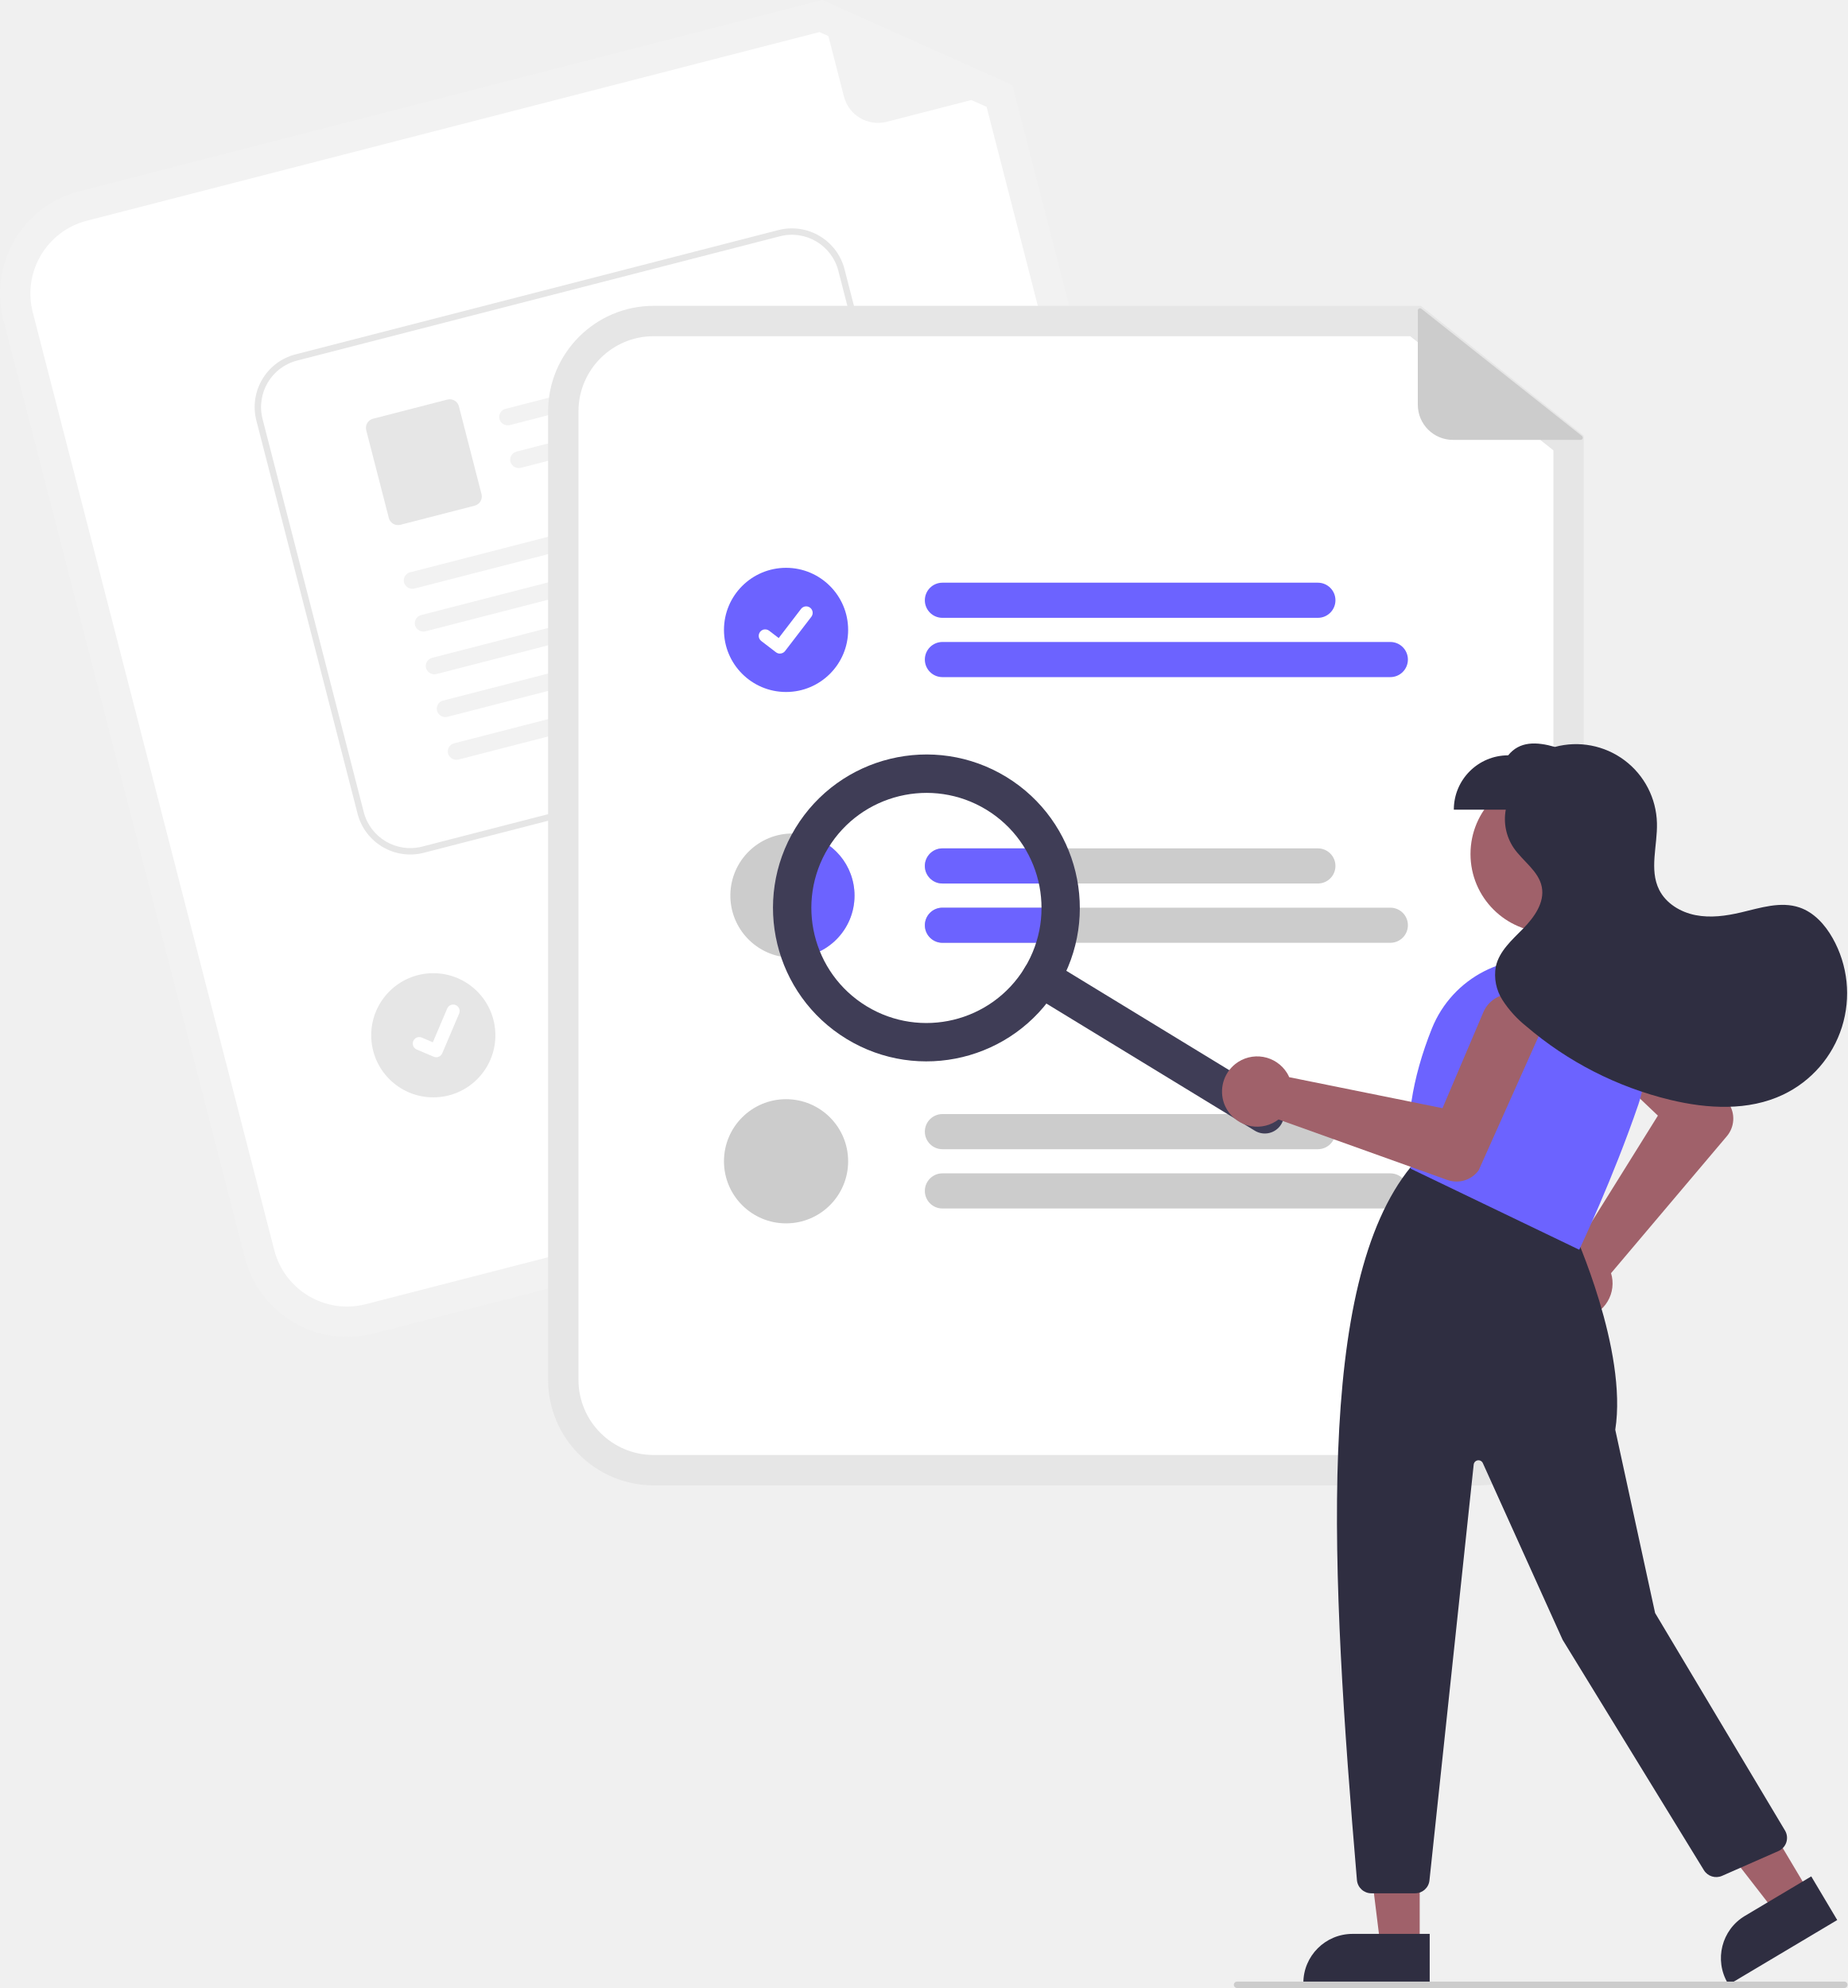
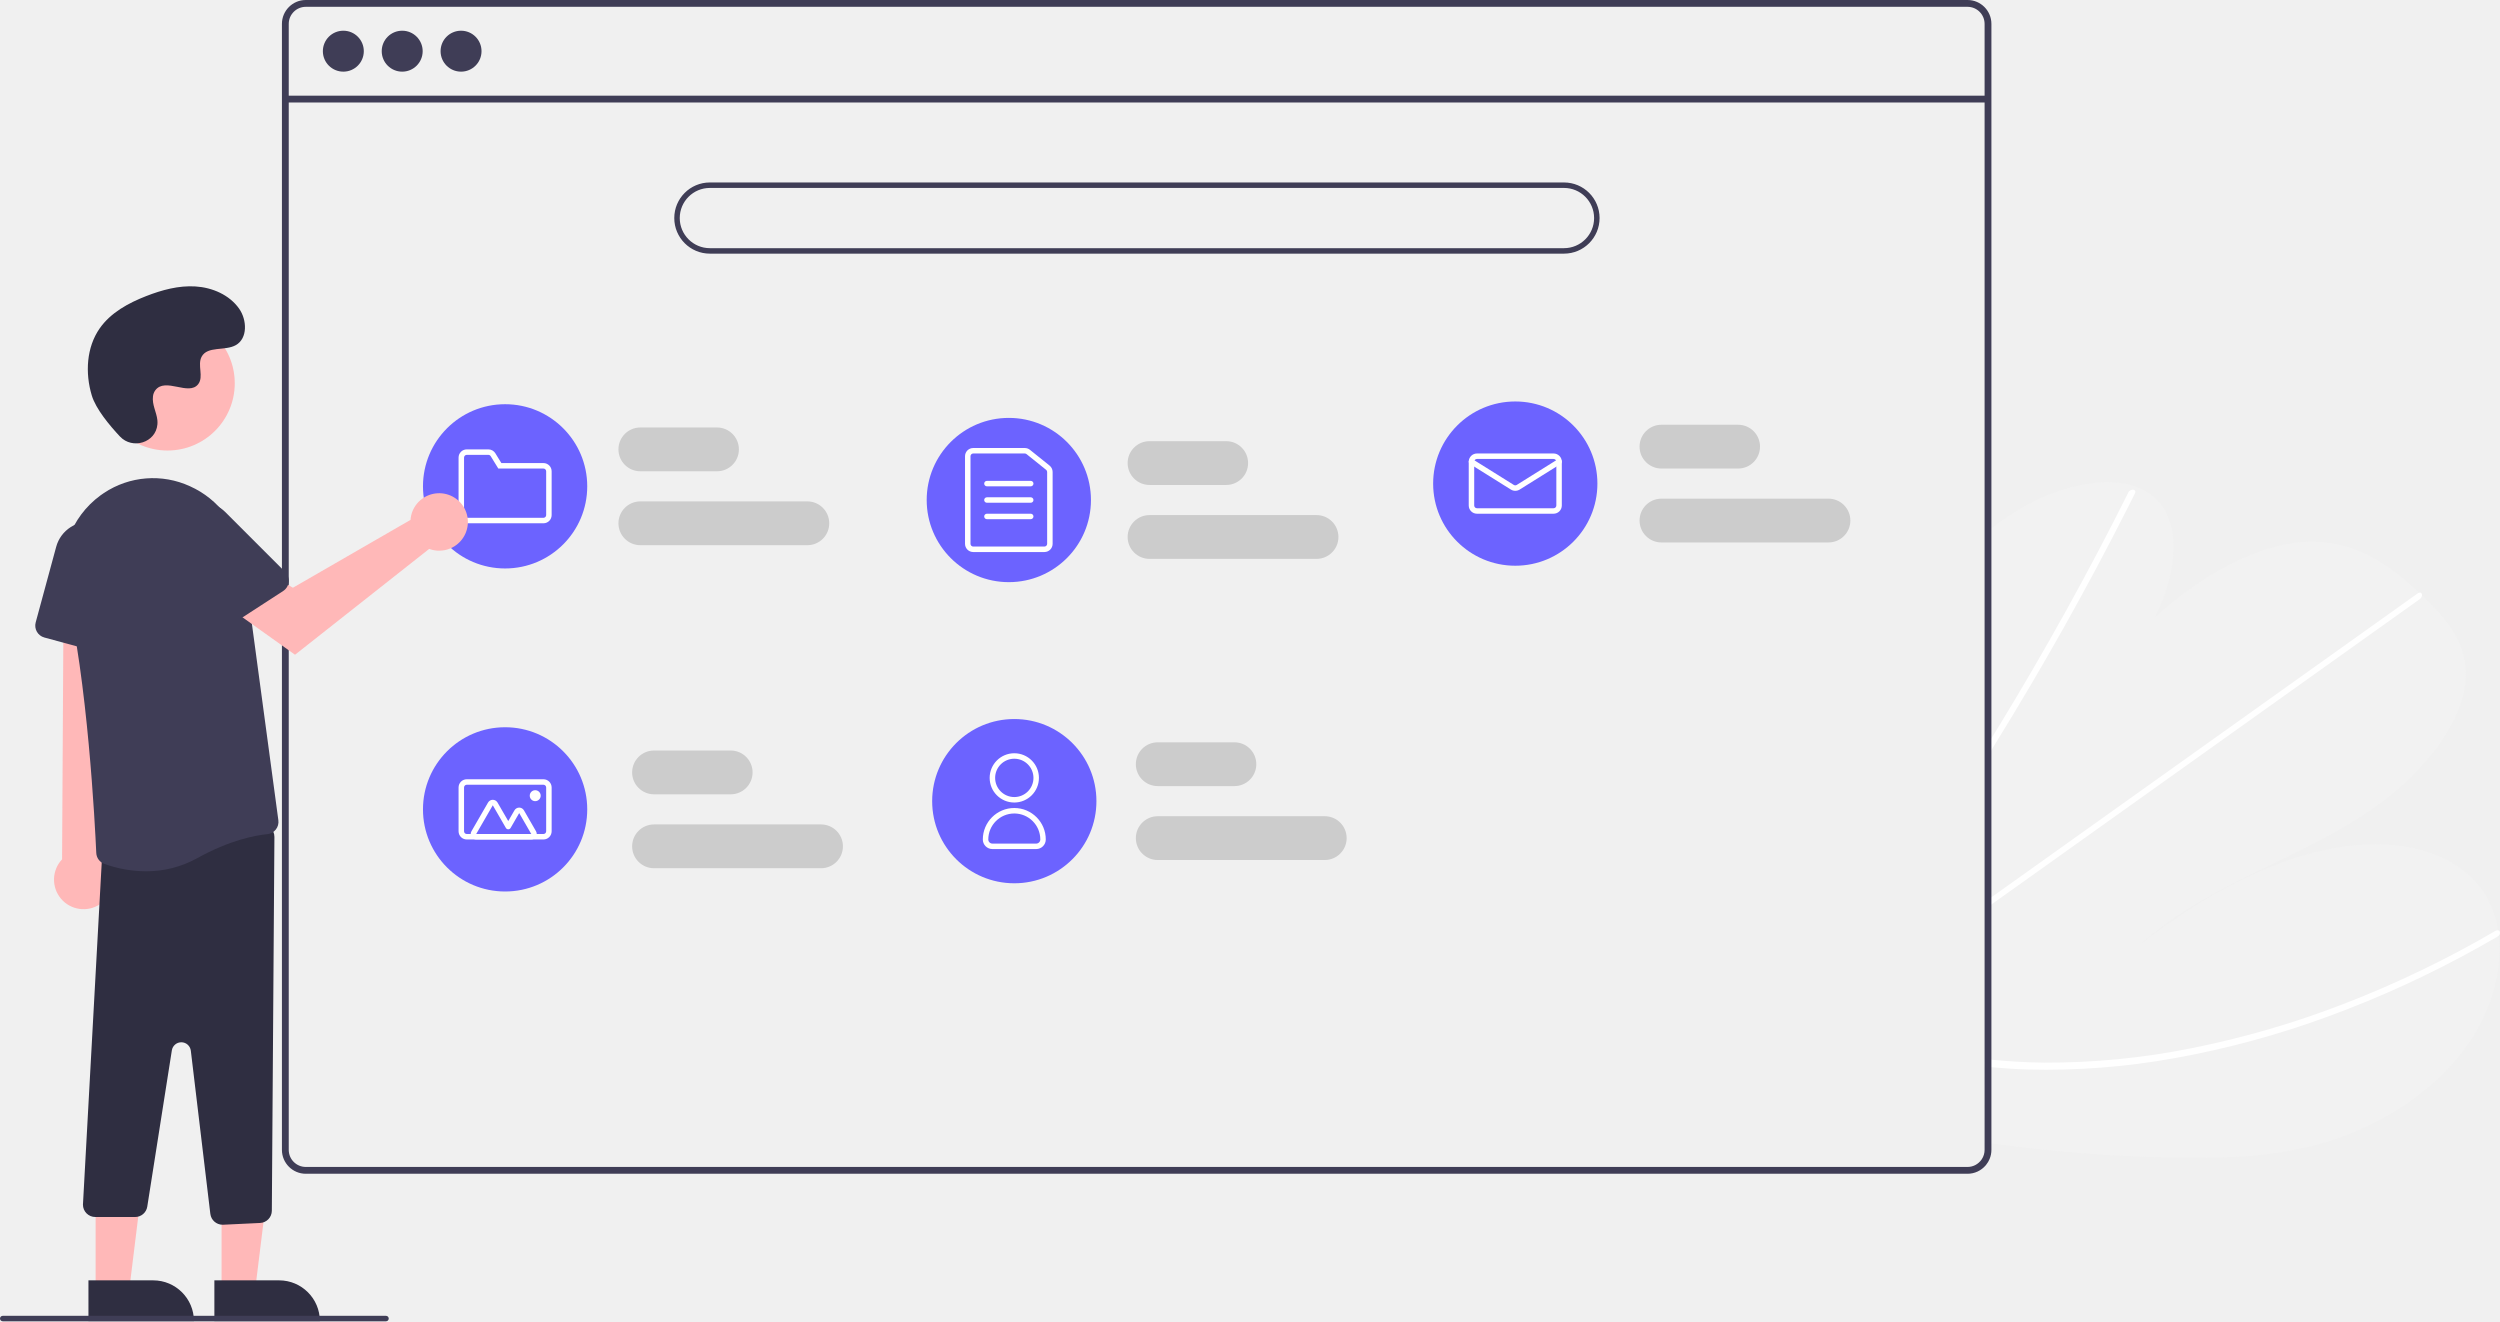
- <svg xmlns="http://www.w3.org/2000/svg" id="b97bb7d6-95f0-447b-bc12-1d70469e6c4d" data-name="Layer 1" width="578.001" height="621.926" viewBox="0 0 578.001 621.926">
-   <path d="M677.642,491.897l-249.849,64.339a33.037,33.037,0,0,1-40.187-23.728L312.046,239.081a33.037,33.037,0,0,1,23.728-40.187l232.444-59.857L627.712,165.671l73.658,286.039A33.037,33.037,0,0,1,677.642,491.897Z" transform="translate(-310.9993 -139.0372)" fill="#f2f2f2" />
-   <path d="M338.143,208.094a23.527,23.527,0,0,0-16.897,28.618l75.561,293.427a23.527,23.527,0,0,0,28.618,16.897l249.849-64.339a23.527,23.527,0,0,0,16.897-28.618l-72.517-281.607-52.285-23.406Z" transform="translate(-310.9993 -139.0372)" fill="#fff" />
-   <path d="M627.077,167.185l-38.667,9.957a10.991,10.991,0,0,1-13.384-7.903L567.671,140.68a.687.687,0,0,1,.944-.799l58.57,26.011A.687.687,0,0,1,627.077,167.185Z" transform="translate(-310.9993 -139.0372)" fill="#f2f2f2" />
-   <path d="M606.734,417.765,492.982,447.058a5.495,5.495,0,0,1-2.741-10.644L603.994,407.122a5.495,5.495,0,1,1,2.741,10.644Z" transform="translate(-310.9993 -139.0372)" fill="#ccc" />
-   <path d="M633.312,430.073l-135.705,34.946A5.495,5.495,0,0,1,494.866,454.375l135.705-34.946a5.495,5.495,0,0,1,2.741,10.644Z" transform="translate(-310.9993 -139.0372)" fill="#ccc" />
-   <circle id="a597741b-ffcf-4aba-98b0-6652ef5d57c9" data-name="Ellipse 44" cx="135.555" cy="323.878" r="19.423" fill="#e6e6e6" />
-   <path d="M594.639,366.934,443.564,405.823A17.019,17.019,0,0,1,422.863,393.597l-31.66-122.99a17.019,17.019,0,0,1,12.225-20.701l151.075-38.889a17.019,17.019,0,0,1,20.701,12.225l31.66,122.99A17.019,17.019,0,0,1,594.639,366.934Z" transform="translate(-310.9993 -139.0372)" fill="#fff" />
-   <path d="M594.639,366.934,443.564,405.823A17.019,17.019,0,0,1,422.863,393.597l-31.66-122.99a17.019,17.019,0,0,1,12.225-20.701l151.075-38.889a17.019,17.019,0,0,1,20.701,12.225l31.66,122.99A17.019,17.019,0,0,1,594.639,366.934ZM403.927,251.842a15.017,15.017,0,0,0-10.787,18.266l31.66,122.99a15.017,15.017,0,0,0,18.266,10.787l151.075-38.889a15.017,15.017,0,0,0,10.787-18.266L573.268,223.74a15.017,15.017,0,0,0-18.266-10.787Z" transform="translate(-310.9993 -139.0372)" fill="#e6e6e6" />
-   <path id="b056fd3f-f1a0-44f0-b006-deff0bee637d" data-name="Path 411" d="M546.839,252.371l-76.246,19.627a2.731,2.731,0,0,1-3.308-1.719,2.631,2.631,0,0,1,1.853-3.339l77.613-19.979c3.135,1.589,2.31,4.838.087,5.41Z" transform="translate(-310.9993 -139.0372)" fill="#f2f2f2" />
-   <path id="f1ea6668-a825-428d-96fe-a2c4e1b5a672" data-name="Path 412" d="M550.282,265.745l-76.246,19.627A2.731,2.731,0,0,1,470.728,283.653a2.631,2.631,0,0,1,1.853-3.339l77.613-19.979c3.135,1.589,2.31,4.838.087,5.41Z" transform="translate(-310.9993 -139.0372)" fill="#f2f2f2" />
-   <path id="ee9aa382-a9c9-40d0-8ed3-22ec2dd616d6" data-name="Path 413" d="M459.514,297.229l-23.269,5.99a2.962,2.962,0,0,1-3.603-2.128l-7.069-27.46a2.962,2.962,0,0,1,2.128-3.603l23.269-5.99a2.963,2.963,0,0,1,3.603,2.128l7.069,27.46a2.962,2.962,0,0,1-2.128,3.603Z" transform="translate(-310.9993 -139.0372)" fill="#e6e6e6" />
-   <path id="be954d2b-d8b8-4d26-80a0-a319e99a4b10" data-name="Path 414" d="M557.109,293.185,440.744,323.139a2.731,2.731,0,0,1-3.308-1.719,2.631,2.631,0,0,1,1.853-3.339L557.022,287.775c3.135,1.589,2.31,4.838.087,5.41Z" transform="translate(-310.9993 -139.0372)" fill="#f2f2f2" />
-   <path id="baaae9e4-1b4d-40c2-8a9d-f2abb078b489" data-name="Path 415" d="M560.553,306.563,444.188,336.517a2.731,2.731,0,0,1-3.308-1.719,2.631,2.631,0,0,1,1.853-3.339l117.733-30.306c3.135,1.589,2.31,4.838.087,5.41Z" transform="translate(-310.9993 -139.0372)" fill="#f2f2f2" />
-   <path id="a91bf4c9-37f6-4391-92ed-1882bd0ce21c" data-name="Path 416" d="M563.994,319.932,447.63,349.886a2.731,2.731,0,0,1-3.308-1.719,2.631,2.631,0,0,1,1.853-3.339l117.733-30.306c3.135,1.589,2.31,4.838.087,5.41Z" transform="translate(-310.9993 -139.0372)" fill="#f2f2f2" />
-   <path id="efb98e07-468b-4c85-9a64-ee4cc5493d6f" data-name="Path 417" d="M567.438,333.309,451.073,363.263a2.731,2.731,0,0,1-3.308-1.719,2.631,2.631,0,0,1,1.853-3.339L567.351,327.899c3.135,1.589,2.31,4.838.087,5.41Z" transform="translate(-310.9993 -139.0372)" fill="#f2f2f2" />
-   <path id="aeb1db98-32e5-40b8-ab89-fdad6a3263dc" data-name="Path 418" d="M570.879,346.679,454.515,376.633a2.731,2.731,0,0,1-3.308-1.719,2.631,2.631,0,0,1,1.853-3.339l117.733-30.306c3.135,1.589,2.31,4.838.087,5.41Z" transform="translate(-310.9993 -139.0372)" fill="#f2f2f2" />
-   <path id="be265de5-288f-49a7-867d-c42e7cdbf4db" data-name="Path 395" d="M447.987,469.723a2.014,2.014,0,0,1-1.274-.088l-.025-.01L441.397,467.382a2.029,2.029,0,1,1,1.587-3.734l3.429,1.458,4.493-10.569a2.028,2.028,0,0,1,2.659-1.073l.001 0-.027.069.028-.069a2.03,2.03,0,0,1,1.072,2.66l-5.286,12.427a2.029,2.029,0,0,1-1.365,1.168Z" transform="translate(-310.9993 -139.0372)" fill="#fff" />
-   <path d="M773.475,603.715h-258a33.037,33.037,0,0,1-33-33v-303a33.037,33.037,0,0,1,33-33H755.501l50.973,40.629V570.715A33.037,33.037,0,0,1,773.475,603.715Z" transform="translate(-310.9993 -139.0372)" fill="#e6e6e6" />
-   <path d="M515.474,244.215a23.527,23.527,0,0,0-23.5,23.5v303a23.527,23.527,0,0,0,23.5,23.5h258a23.527,23.527,0,0,0,23.5-23.5V279.92l-44.796-35.706Z" transform="translate(-310.9993 -139.0372)" fill="#fff" />
-   <path d="M723.294,332.319H605.83a5.495,5.495,0,0,1,0-10.991H723.294a5.495,5.495,0,1,1,0,10.991Z" transform="translate(-310.9993 -139.0372)" fill="#6c63ff" />
-   <path d="M745.962,350.866H605.83a5.495,5.495,0,0,1,0-10.991H745.962a5.495,5.495,0,1,1,0,10.991Z" transform="translate(-310.9993 -139.0372)" fill="#6c63ff" />
-   <path d="M723.294,404.443h-117.46a5.495,5.495,0,1,0,0,10.99h117.46a5.495,5.495,0,0,0,0-10.99Z" transform="translate(-310.9993 -139.0372)" fill="#ccc" />
-   <path d="M745.964,422.993H605.834a5.495,5.495,0,1,0,0,10.99H745.964a5.495,5.495,0,0,0,0-10.99Z" transform="translate(-310.9993 -139.0372)" fill="#ccc" />
-   <path d="M723.294,498.554H605.83a5.495,5.495,0,0,1,0-10.991H723.294a5.495,5.495,0,1,1,0,10.991Z" transform="translate(-310.9993 -139.0372)" fill="#ccc" />
-   <path d="M745.962,517.101H605.83a5.495,5.495,0,0,1,0-10.991H745.962a5.495,5.495,0,1,1,0,10.991Z" transform="translate(-310.9993 -139.0372)" fill="#ccc" />
-   <circle id="abdb8e2f-a218-463c-85f4-c869fef49971" data-name="Ellipse 44" cx="245.916" cy="197.06" r="19.423" fill="#6c63ff" />
-   <path id="ba7dbbd6-0052-44b1-a552-47a8298b8d3e" data-name="Path 395" d="M554.99,343.506a2.014,2.014,0,0,1-1.212-.403l-.022-.016-4.565-3.492a2.029,2.029,0,1,1,2.468-3.22l2.957,2.267,6.987-9.115a2.028,2.028,0,0,1,2.843-.376l.001 0-.043.06.045-.06a2.03,2.03,0,0,1,.375,2.843l-8.218,10.716a2.029,2.029,0,0,1-1.613.791Z" transform="translate(-310.9993 -139.0372)" fill="#fff" />
-   <path d="M578.334,419.213a19.423,19.423,0,0,1-19.42,19.43,4.176,4.176,0,0,1-.5-.02,19.422,19.422,0,1,1,19.92-19.41Z" transform="translate(-310.9993 -139.0372)" fill="#ccc" />
-   <circle id="e4a71040-498e-4958-ad41-c2d79154b8f7" data-name="Ellipse 44" cx="245.916" cy="363.295" r="19.423" fill="#ccc" />
-   <path d="M805.482,276.651h-39.929a10.991,10.991,0,0,1-10.991-10.991v-29.491a.687.687,0,0,1,1.113-.538l50.233,39.795A.687.687,0,0,1,805.482,276.651Z" transform="translate(-310.9993 -139.0372)" fill="#ccc" />
-   <path d="M578.334,419.213a19.423,19.423,0,0,1-19.42,19.43,4.176,4.176,0,0,1-.5-.02,42.051,42.051,0,0,1,3.77-38.56A19.433,19.433,0,0,1,578.334,419.213Z" transform="translate(-310.9993 -139.0372)" fill="#6c63ff" />
-   <path d="M600.334,409.943a5.51,5.51,0,0,1,5.5-5.5h29.27a41.573,41.573,0,0,1,3.61,10.99H605.834A5.501,5.501,0,0,1,600.334,409.943Z" transform="translate(-310.9993 -139.0372)" fill="#6c63ff" />
-   <path d="M639.394,422.993a41.924,41.924,0,0,1-1.46,10.99h-32.1a5.495,5.495,0,1,1,0-10.99Z" transform="translate(-310.9993 -139.0372)" fill="#6c63ff" />
-   <path d="M711.816,490.77a6,6,0,0,1-8.247,1.998l-70.005-42.7a6,6,0,0,1,6.249-10.245l70.005,42.7A6,6,0,0,1,711.816,490.77Z" transform="translate(-310.9993 -139.0372)" fill="#3f3d56" />
-   <path d="M641.811,448.07a48,48,0,1,1-15.983-65.974A48.054,48.054,0,0,1,641.811,448.07Zm-71.712-43.742a36,36,0,1,0,49.48-11.987A36.041,36.041,0,0,0,570.099,404.328Z" transform="translate(-310.9993 -139.0372)" fill="#3f3d56" />
-   <circle cx="484.603" cy="267.173" r="24.561" fill="#a0616a" />
-   <path d="M794.015,543.901a11.002,11.002,0,0,1,8.323-14.151,10.468,10.468,0,0,1,1.459-.18l25.872-41.523L806.036,465.58a9.432,9.432,0,1,1,13.121-13.553L851.786,484.201l.066.08a8.545,8.545,0,0,1-.594,10.185l-36.25,42.873a10.301,10.301,0,0,1,.27,1.046,11.003,11.003,0,0,1-9.875,13.116q-.468.041-.932.041A11.037,11.037,0,0,1,794.015,543.901Z" transform="translate(-310.9993 -139.0372)" fill="#a0616a" />
-   <polygon points="444.151 609.001 431.891 609 426.059 561.712 444.153 561.713 444.151 609.001" fill="#a0616a" />
-   <path d="M758.277,759.922l-39.531-.001v-.5a15.386,15.386,0,0,1,15.386-15.386h.001l24.144.001Z" transform="translate(-310.9993 -139.0372)" fill="#2f2e41" />
-   <polygon points="566.007 592.05 555.473 598.322 526.268 560.676 541.815 551.419 566.007 592.05" fill="#a0616a" />
-   <path d="M885.772,739.699l-33.966,20.223-.256-.43a15.386,15.386,0,0,1,5.348-21.092l.001-.001,20.745-12.352Z" transform="translate(-310.9993 -139.0372)" fill="#2f2e41" />
-   <path d="M735.512,727.213c-8.213-96.706-13.099-186.545,16.924-223.193l.232-.284,50.526,20.211.083.181c.17.371,16.974,37.333,13.054,62.194L828.794,643.649l40.636,68.041A4.501,4.501,0,0,1,867.379,718.118l-17.659,7.77a4.521,4.521,0,0,1-5.648-1.766l-44.204-72.08-24.968-55.286a1.5,1.5,0,0,0-2.859.459L758.201,727.311a4.492,4.492,0,0,1-4.475,4.024H739.998A4.53,4.53,0,0,1,735.512,727.213Z" transform="translate(-310.9993 -139.0372)" fill="#2f2e41" />
-   <path d="M752.606,504.786l-.241-.115-.038-.265c-1.887-13.21.347-27.888,6.64-43.625a34.636,34.636,0,0,1,40.202-20.743h0a34.594,34.594,0,0,1,22.061,16.964,34.221,34.221,0,0,1,2.373,27.425c-7.934,23.2-18.226,44.907-18.329,45.124l-.216.453Z" transform="translate(-310.9993 -139.0372)" fill="#6c63ff" />
-   <path d="M697.48,471.883A11.002,11.002,0,0,1,713.65,474.722a10.469,10.469,0,0,1,.679,1.304l47.954,9.692,12.768-30.004a9.432,9.432,0,1,1,17.289,7.544l-18.71,41.83-.052.09a8.545,8.545,0,0,1-9.748,3.01L710.978,489.247a10.303,10.303,0,0,1-.885.619,11.003,11.003,0,0,1-15.744-4.657q-.202-.424-.365-.859A11.037,11.037,0,0,1,697.48,471.883Z" transform="translate(-310.9993 -139.0372)" fill="#a0616a" />
-   <path d="M884.331,432.512c-2.366-4.192-5.812-8.031-10.369-9.581-5.885-2.001-12.257.13-18.307,1.552-4.662,1.096-9.532,1.767-14.23.842-4.698-.925-9.23-3.659-11.368-7.944-3.145-6.304-.496-13.821-.687-20.863a25.334,25.334,0,0,0-31.923-23.811c-5.793-1.672-11.039-1.827-14.623,2.627a17,17,0,0,0-17,17h16.255a16.15,16.15,0,0,0,2.454,11.931c2.87,4.216,7.859,7.266,8.82,12.274.931,4.854-2.368,9.459-5.829,12.987-3.46,3.528-7.475,7.024-8.556,11.846a14.689,14.689,0,0,0,2.104,10.565,34.403,34.403,0,0,0,7.386,8.136,108.402,108.402,0,0,0,45.038,23.04c11.704,2.818,24.506,3.548,35.371-1.635a35.126,35.126,0,0,0,15.465-48.967Z" transform="translate(-310.9993 -139.0372)" fill="#2f2e41" />
-   <path d="M888.001,760.963h-190a1,1,0,0,1,0-2h190a1,1,0,0,1,0,2Z" transform="translate(-310.9993 -139.0372)" fill="#ccc" />
+ <svg xmlns="http://www.w3.org/2000/svg" id="aaba0e37-9041-4e47-99c0-3bc98a69ed5f" data-name="Layer 1" width="913.214" height="482.652" viewBox="0 0 913.214 482.652">
+   <path d="M942.032,631.563a554.592,554.592,0,0,1-71.262-5.228c-.829-.115-1.659-.239-2.488-.354l1.248-223.276c.824-.656,1.657-1.301,2.501-1.926,2.792-2.085,5.663-4.038,8.633-5.832,14.308-8.62,31.061-12.567,42.619-8.612l.18.071a20.281,20.281,0,0,1,6.878,3.958c10.15,9.017,8.458,27.248.265,43.792,16.243-14.839,36.739-26.655,55.035-27.553,17.845-.88,30.593,8.451,41.427,18.572.358.332.706.664,1.054.996.179.161.348.332.527.493,8.256,7.896,16.395,17.102,15.41,30.427-1.082,14.614-13.322,30.816-27.586,42.177-14.254,11.36-30.446,18.91-46.249,26.562-15.793,7.662-31.99,15.951-45.489,28.246,21.063-16.653,45.029-30.079,68.337-35.039s45.694-.595,56.671,14.247a34.713,34.713,0,0,1,6.135,15.205c.106.64.193,1.291.269,1.951,1.563,13.739-3.188,30.143-14.547,44.1-12.506,15.37-31.046,26.027-48.646,31.329C975.355,631.169,958.412,631.735,942.032,631.563Z" transform="translate(-143.393 -208.674)" fill="#f2f2f2" />
+   <path d="M869.068,485.483l.024-4.269q1.271-2.033,2.513-4.086c.535-.847,1.05-1.704,1.574-2.562q12.974-21.243,24.889-42.751,11.925-21.489,22.752-43.194a1.789,1.789,0,0,1,2.046-1.029.516.516,0,0,1,.15.071c.379.202.536.653.213,1.311-.89,1.775-1.78,3.56-2.69,5.335q-11.012,21.764-23.123,43.342-12.106,21.563-25.28,42.879c-.182.299-.373.598-.555.897C870.743,482.782,869.905,484.128,869.068,485.483Z" transform="translate(-143.393 -208.674)" fill="#fff" />
+   <path d="M868.76,540.532l.015-2.64c.833-.595,1.667-1.181,2.5-1.776q29.428-20.985,58.855-41.962,48.178-34.351,96.355-68.682a1.7,1.7,0,0,1,.582-.297c.711-.196,1.128.327,1.054.996a2.006,2.006,0,0,1-.888,1.395q-27.018,19.259-54.016,38.509-47.937,34.173-95.863,68.336c-2.028,1.449-4.066,2.897-6.094,4.346C870.427,539.352,869.593,539.947,868.76,540.532Z" transform="translate(-143.393 -208.674)" fill="#fff" />
+   <path d="M884.092,599.349c-4.449-.135-8.828-.429-13.166-.814q-1.244-.112-2.489-.224l.015-2.77c.829.085,1.659.169,2.489.244,6.267.585,12.605,1.001,19.114,1.057a266.656,266.656,0,0,0,53.75-5.25,334.666,334.666,0,0,0,55.842-16.259,383.494,383.494,0,0,0,55.25-26.601,1.476,1.476,0,0,1,.981-.245c.789.114,1.024,1.165.269,1.951a2.293,2.293,0,0,1-.502.397q-3.296,1.917-6.611,3.763A383.226,383.226,0,0,1,993.591,580.061a333.08,333.08,0,0,1-55.926,15.157A263.074,263.074,0,0,1,884.092,599.349Z" transform="translate(-143.393 -208.674)" fill="#fff" />
+   <path d="M862.096,208.674h-607a8.728,8.728,0,0,0-8.72,8.72V628.714a8.728,8.728,0,0,0,8.72,8.72h607a8.712,8.712,0,0,0,6.63-3.06,2.046,2.046,0,0,0,.19-.24,8.167,8.167,0,0,0,1.25-2.11,8.507,8.507,0,0,0,.66-3.31V217.394A8.73,8.73,0,0,0,862.096,208.674Zm6.24,420.04a6.175,6.175,0,0,1-1.03,3.42,6.446,6.446,0,0,1-2.36,2.12,6.184,6.184,0,0,1-2.85.69h-607a6.238,6.238,0,0,1-6.23-6.23V217.394a6.238,6.238,0,0,1,6.23-6.23h607a6.239,6.239,0,0,1,6.24,6.23Z" transform="translate(-143.393 -208.674)" fill="#3f3d56" />
+   <rect x="104.226" y="34.949" width="621.957" height="2.493" fill="#3f3d56" />
+   <circle cx="125.415" cy="18.696" r="7.478" fill="#3f3d56" />
+   <circle cx="146.916" cy="18.696" r="7.478" fill="#3f3d56" />
+   <circle cx="168.416" cy="18.696" r="7.478" fill="#3f3d56" />
+   <path d="M714.696,301.326h-312a13,13,0,0,1,0-26h312a13,13,0,0,1,0,26Zm-312-24a11,11,0,0,0,0,22h312a11,11,0,0,0,0-22Z" transform="translate(-143.393 -208.674)" fill="#3f3d56" />
+   <path d="M405.302,380.826h-28a8,8,0,0,1,0-16h28a8,8,0,0,1,0,16Z" transform="translate(-143.393 -208.674)" fill="#ccc" />
+   <path d="M438.302,407.826h-61a8,8,0,0,1,0-16h61a8,8,0,0,1,0,16Z" transform="translate(-143.393 -208.674)" fill="#ccc" />
+   <path d="M410.302,498.826h-28a8,8,0,0,1,0-16h28a8,8,0,0,1,0,16Z" transform="translate(-143.393 -208.674)" fill="#ccc" />
+   <path d="M443.302,525.826h-61a8,8,0,0,1,0-16h61a8,8,0,1,1,0,16Z" transform="translate(-143.393 -208.674)" fill="#ccc" />
+   <path d="M594.302,495.826h-28a8,8,0,0,1,0-16h28a8,8,0,0,1,0,16Z" transform="translate(-143.393 -208.674)" fill="#ccc" />
+   <path d="M627.302,522.826h-61a8,8,0,1,1,0-16h61a8,8,0,1,1,0,16Z" transform="translate(-143.393 -208.674)" fill="#ccc" />
+   <path d="M591.302,385.826h-28a8,8,0,0,1,0-16h28a8,8,0,0,1,0,16Z" transform="translate(-143.393 -208.674)" fill="#ccc" />
+   <path d="M624.302,412.826h-61a8,8,0,0,1,0-16h61a8,8,0,0,1,0,16Z" transform="translate(-143.393 -208.674)" fill="#ccc" />
+   <path d="M778.302,379.826h-28a8,8,0,0,1,0-16h28a8,8,0,0,1,0,16Z" transform="translate(-143.393 -208.674)" fill="#ccc" />
+   <path d="M811.302,406.826h-61a8,8,0,0,1,0-16h61a8,8,0,0,1,0,16Z" transform="translate(-143.393 -208.674)" fill="#ccc" />
+   <circle cx="184.508" cy="177.652" r="30" fill="#6c63ff" />
+   <path d="M341.901,399.826h-28a3.003,3.003,0,0,1-3-3v-21a3.003,3.003,0,0,1,3-3h7.882a2.981,2.981,0,0,1,2.555,1.427l2.198,3.573h15.364a3.003,3.003,0,0,1,3,3v16A3.003,3.003,0,0,1,341.901,399.826Zm-28-25a1.001,1.001,0,0,0-1,1v21a1.001,1.001,0,0,0,1,1h28a1.001,1.001,0,0,0,1-1v-16a1.001,1.001,0,0,0-1-1H325.419l-2.784-4.524a.994.994,0,0,0-.852-.476Z" transform="translate(-143.393 -208.674)" fill="#fff" />
+   <circle cx="368.508" cy="182.652" r="30" fill="#6c63ff" />
+   <path d="M524.901,410.326h-26a3.003,3.003,0,0,1-3-3v-32a3.003,3.003,0,0,1,3-3h18.839a3.007,3.007,0,0,1,1.879.662l7.16,5.754a2.984,2.984,0,0,1,1.121,2.338v26.246A3.003,3.003,0,0,1,524.901,410.326Zm-26-36a1.001,1.001,0,0,0-1,1v32a1.001,1.001,0,0,0,1,1h26a1.001,1.001,0,0,0,1-1V381.08a.995.995,0,0,0-.374-.779l-7.161-5.754a1.002,1.002,0,0,0-.626-.22Z" transform="translate(-143.393 -208.674)" fill="#fff" />
+   <path d="M519.901,386.326h-16a1,1,0,0,1,0-2h16a1,1,0,0,1,0,2Z" transform="translate(-143.393 -208.674)" fill="#fff" />
+   <path d="M519.901,392.326h-16a1,1,0,0,1,0-2h16a1,1,0,0,1,0,2Z" transform="translate(-143.393 -208.674)" fill="#fff" />
+   <path d="M519.901,398.326h-16a1,1,0,0,1,0-2h16a1,1,0,0,1,0,2Z" transform="translate(-143.393 -208.674)" fill="#fff" />
+   <circle cx="553.508" cy="176.652" r="30" fill="#6c63ff" />
+   <path d="M710.9,396.326h-28a3.003,3.003,0,0,1-3-3v-16a3.003,3.003,0,0,1,3-3h28a3.003,3.003,0,0,1,3,3v16A3.003,3.003,0,0,1,710.9,396.326Zm-28-20a1.001,1.001,0,0,0-1,1v16a1.001,1.001,0,0,0,1,1h28a1.001,1.001,0,0,0,1-1v-16a1.001,1.001,0,0,0-1-1Z" transform="translate(-143.393 -208.674)" fill="#fff" />
+   <path d="M696.9,387.964a3.003,3.003,0,0,1-1.59-.453l-14.94-9.337a1,1,0,0,1,1.061-1.696l14.94,9.337a1.006,1.006,0,0,0,1.06,0l14.939-9.337a1,1,0,0,1,1.061,1.696l-14.939,9.337A3.004,3.004,0,0,1,696.9,387.964Z" transform="translate(-143.393 -208.674)" fill="#fff" />
+   <circle cx="184.508" cy="295.652" r="30" fill="#6c63ff" />
+   <path d="M341.901,515.326h-28a3.003,3.003,0,0,1-3-3v-16a3.003,3.003,0,0,1,3-3h28a3.003,3.003,0,0,1,3,3v16A3.003,3.003,0,0,1,341.901,515.326Zm-28-20a1.001,1.001,0,0,0-1,1v16a1.001,1.001,0,0,0,1,1h28a1.001,1.001,0,0,0,1-1v-16a1.001,1.001,0,0,0-1-1Z" transform="translate(-143.393 -208.674)" fill="#fff" />
+   <path d="M337.463,515.326h-20.124a2,2,0,0,1-1.732-3l6.062-10.5a2,2,0,0,1,3.464,0l3.915,6.781,2.268-3.929a2,2,0,0,1,3.464,0l4.415,7.647a2,2,0,0,1-1.732,3Zm0-2h0l-4.415-7.647-3.134,5.429a1.0 1,0,0,1-.866.5h0a1.0 1,0,0,1-.866-.5l-4.781-8.281-6.062,10.5Z" transform="translate(-143.393 -208.674)" fill="#fff" />
+   <circle cx="195.508" cy="290.652" r="2" fill="#fff" />
+   <circle cx="370.508" cy="292.652" r="30" fill="#6c63ff" />
+   <path d="M513.901,501.826a9,9,0,1,1,9-9A9.01,9.01,0,0,1,513.901,501.826Zm0-16a7,7,0,1,0,7,7A7.008,7.008,0,0,0,513.901,485.826Z" transform="translate(-143.393 -208.674)" fill="#fff" />
+   <path d="M521.901,518.826h-16a3.504,3.504,0,0,1-3.5-3.5,11.5,11.5,0,1,1,23,0A3.504,3.504,0,0,1,521.901,518.826Zm-8-13a9.511,9.511,0,0,0-9.5,9.5,1.502,1.502,0,0,0,1.5,1.5h16a1.502,1.502,0,0,0,1.5-1.5A9.511,9.511,0,0,0,513.901,505.826Z" transform="translate(-143.393 -208.674)" fill="#fff" />
+   <polygon points="80.937 471.198 93.197 471.198 99.029 423.91 80.935 423.911 80.937 471.198" fill="#ffb8b8" />
+   <path d="M221.703,676.369h38.531a0,0,0,0,1,0,0v14.887a0,0,0,0,1,0,0H236.59a14.887,14.887,0,0,1-14.887-14.887v0A0,0,0,0,1,221.703,676.369Z" transform="translate(338.5747 1158.94) rotate(179.9974)" fill="#2f2e41" />
+   <polygon points="34.937 471.198 47.197 471.198 53.029 423.91 34.935 423.911 34.937 471.198" fill="#ffb8b8" />
+   <path d="M175.703,676.369h38.531a0,0,0,0,1,0,0v14.887a0,0,0,0,1,0,0H190.59a14.887,14.887,0,0,1-14.887-14.887v0a0,0,0,0,1,0,0Z" transform="translate(246.5747 1158.942) rotate(179.9974)" fill="#2f2e41" />
+   <path d="M179.827,539.034a10.743,10.743,0,0,0,2.062-16.343l8.072-114.558-23.253,2.255-.639,112.187a10.801,10.801,0,0,0,13.757,16.459Z" transform="translate(-143.393 -208.674)" fill="#ffb8b8" />
+   <path d="M224.695,656.055a4.517,4.517,0,0,1-4.469-3.966l-7.126-59.603a3.5,3.5,0,0,0-6.933-.128l-8.977,57.067a4.479,4.479,0,0,1-4.445,3.801h-14.55a4.5,4.5,0,0,1-4.5-4.534L180.639,522.159a4.474,4.474,0,0,1,3.854-4.42l53.994-7.838a4.501,4.501,0,0,1,5.146,4.485l-.942,136.557a4.499,4.499,0,0,1-4.286,4.463l-13.496.644Q224.802,656.055,224.695,656.055Z" transform="translate(-143.393 -208.674)" fill="#2f2e41" />
+   <path d="M196.703,526.939a45.085,45.085,0,0,1-15.226-2.711,4.465,4.465,0,0,1-2.918-4.005c-.466-10.337-3.191-63.544-11.125-95.999a33.178,33.178,0,0,1,12.636-34.573q.64-.46,1.305-.903a32.306,32.306,0,0,1,31.396-2.461,33.219,33.219,0,0,1,19.364,25.957l12.938,96.051a4.478,4.478,0,0,1-.931,3.401,4.418,4.418,0,0,1-3.053,1.673c-4.483.447-13.781,2.185-25.68,8.796A38.125,38.125,0,0,1,196.703,526.939Z" transform="translate(-143.393 -208.674)" fill="#3f3d56" />
+   <path d="M180.886,447.321l-21.291-5.773a4.505,4.505,0,0,1-3.166-5.521l7.485-27.605a12.399,12.399,0,0,1,24.346,3.927l-1.704,30.876a4.5,4.5,0,0,1-5.671,4.095Z" transform="translate(-143.393 -208.674)" fill="#3f3d56" />
+   <circle cx="61.193" cy="140.01" r="24.561" fill="#ffb8b8" />
+   <path d="M293.59,396.939a10.526,10.526,0,0,0-.239,1.64l-42.957,24.782-10.441-6.011-11.131,14.572,22.337,15.921L300.166,409.18a10.496,10.496,0,1,0-6.576-12.241Z" transform="translate(-143.393 -208.674)" fill="#ffb8b8" />
+   <path d="M246.833,424.557l-18.504,12.009a4.505,4.505,0,0,1-6.224-1.325l-15.57-23.992A12.399,12.399,0,0,1,225.702,395.732l21.863,21.868a4.5,4.5,0,0,1-.733,6.957Z" transform="translate(-143.393 -208.674)" fill="#3f3d56" />
+   <path d="M187.206,368.116c4.582,4.881,13.091,2.261,13.688-4.407a8.056,8.056,0,0,0-.01-1.556c-.308-2.954-2.015-5.635-1.606-8.754a4.591,4.591,0,0,1,.84-2.149c3.651-4.889,12.222,2.187,15.668-2.239,2.113-2.714-.371-6.987,1.251-10.021,2.14-4.004,8.479-2.029,12.454-4.221,4.423-2.439,4.158-9.225,1.247-13.353-3.551-5.034-9.776-7.72-15.923-8.107s-12.253,1.275-17.992,3.511c-6.521,2.541-12.988,6.054-17.001,11.788-4.88,6.973-5.35,16.348-2.909,24.502C178.397,358.071,183.464,364.13,187.206,368.116Z" transform="translate(-143.393 -208.674)" fill="#2f2e41" />
+   <path d="M284.393,691.326h-140a1,1,0,0,1,0-2h140a1,1,0,1,1,0,2Z" transform="translate(-143.393 -208.674)" fill="#3f3d56" />
</svg>
